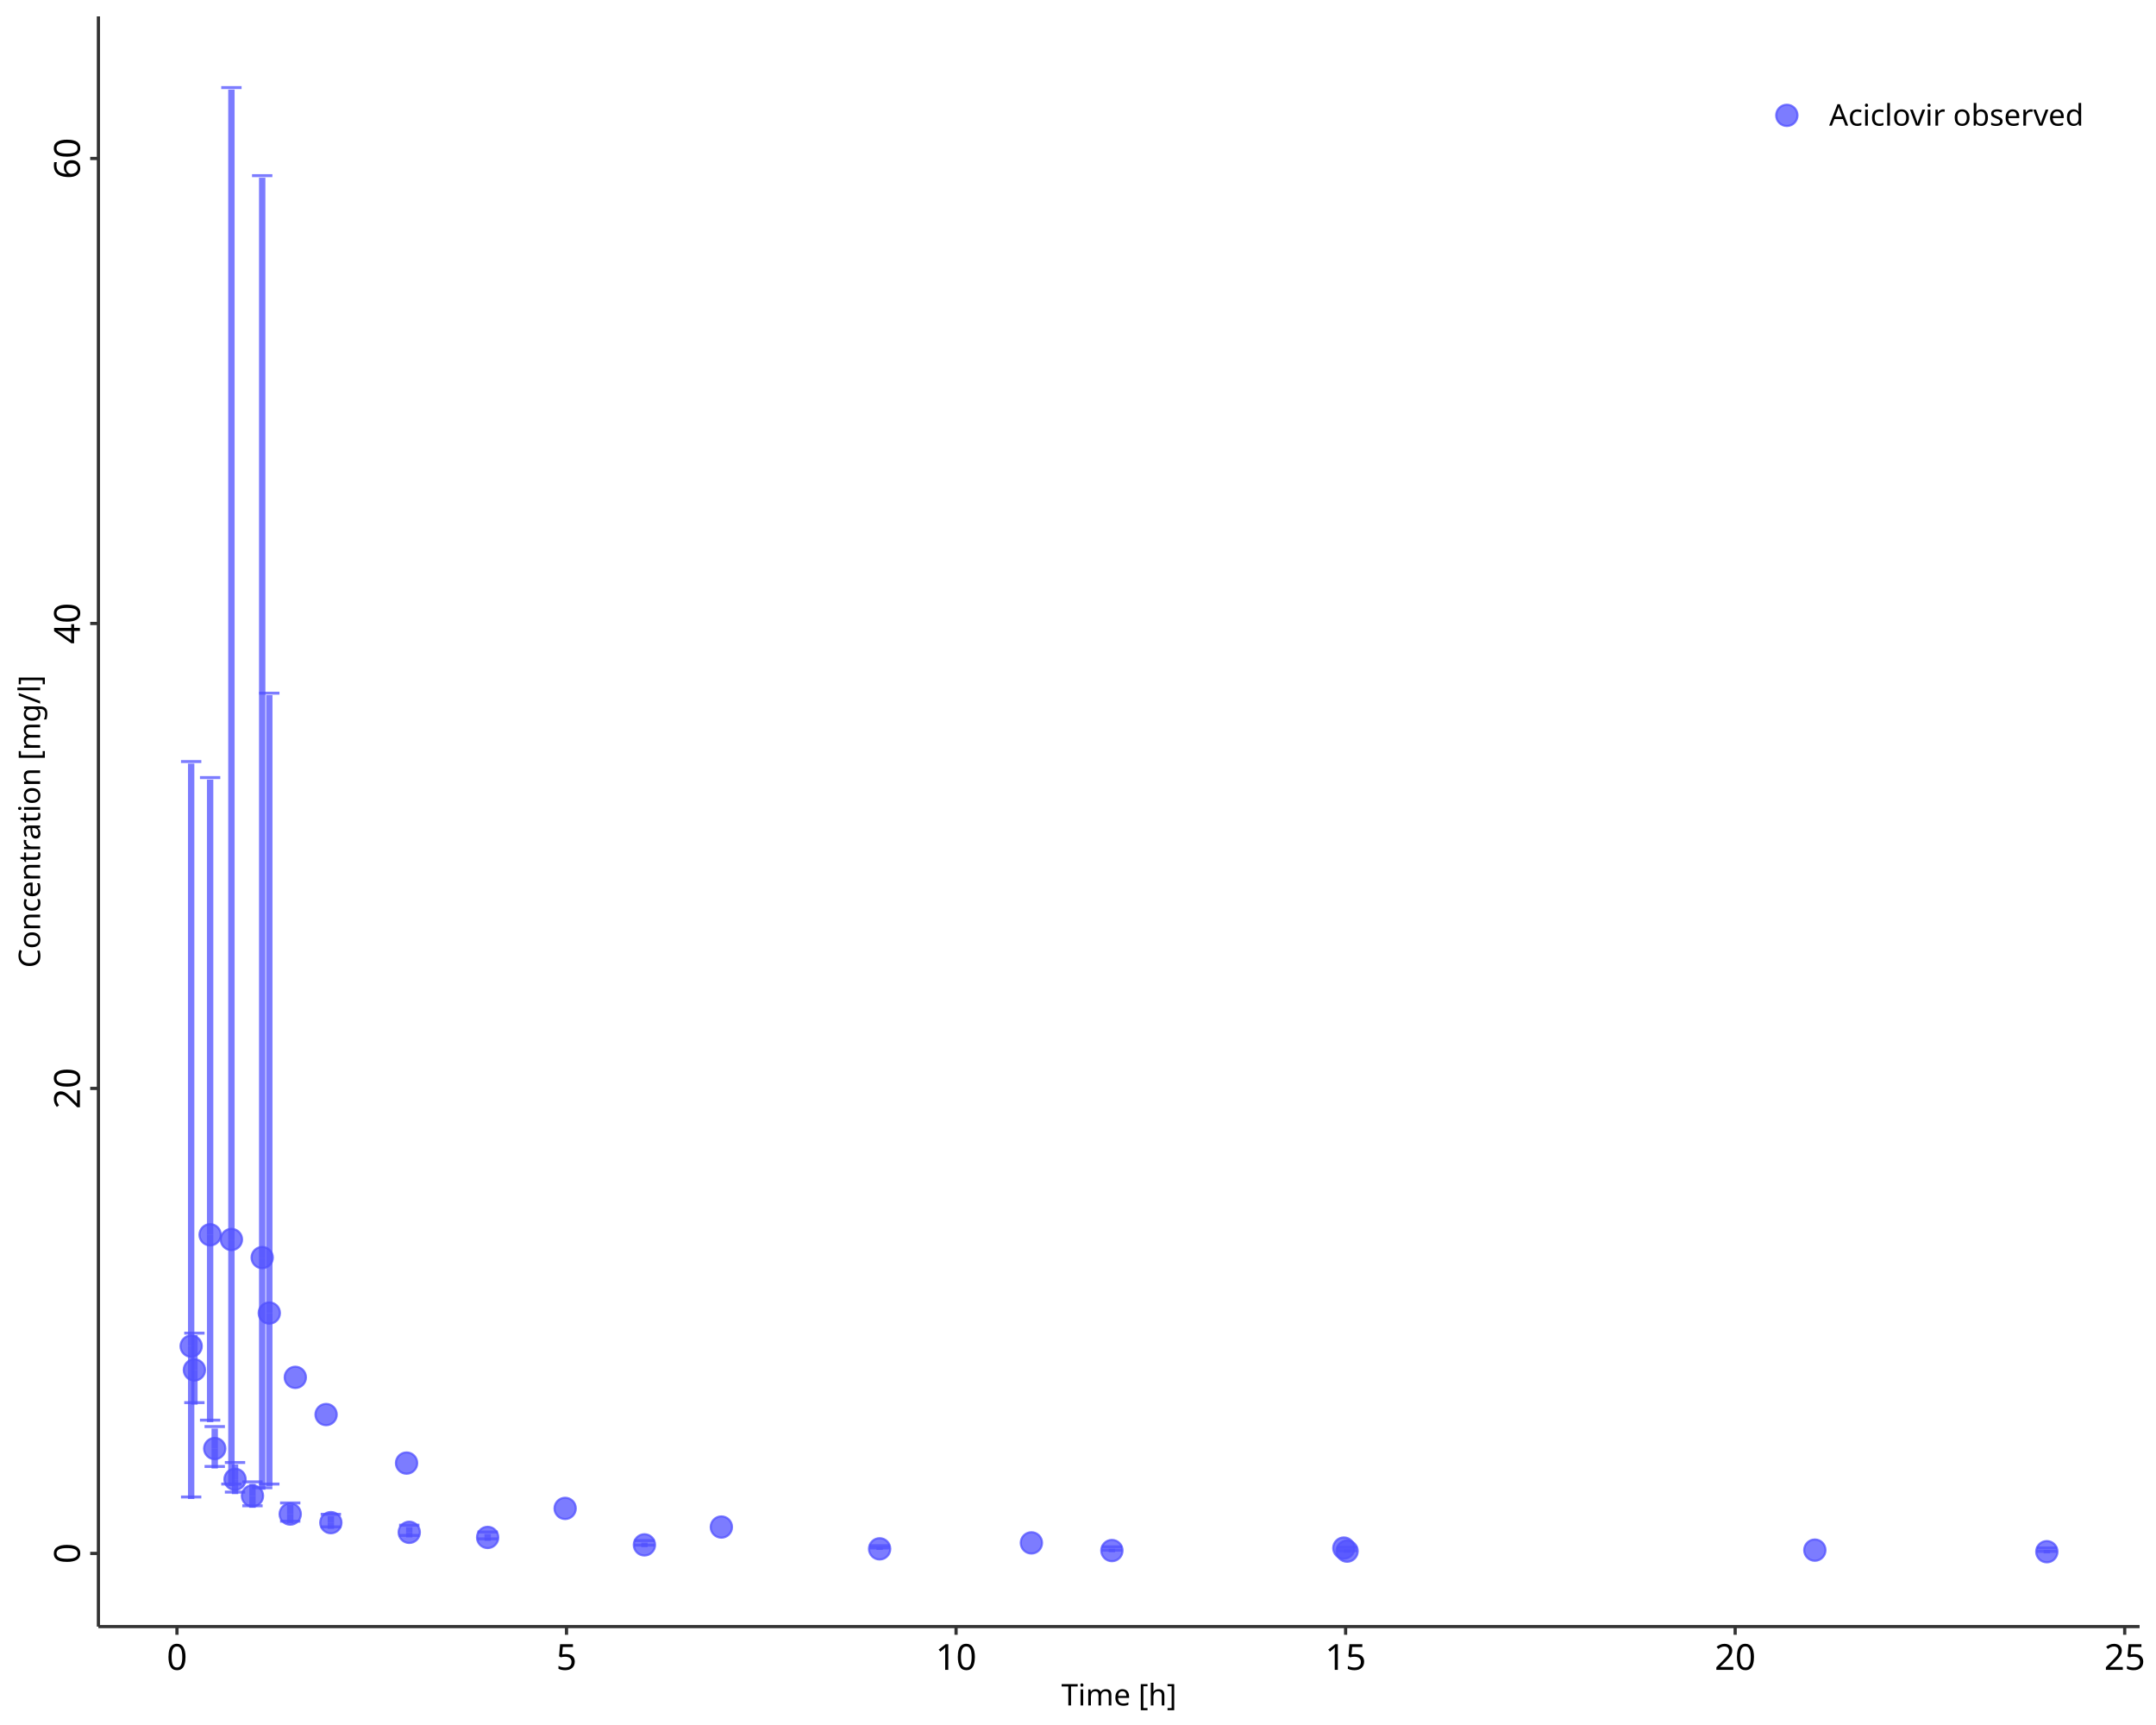
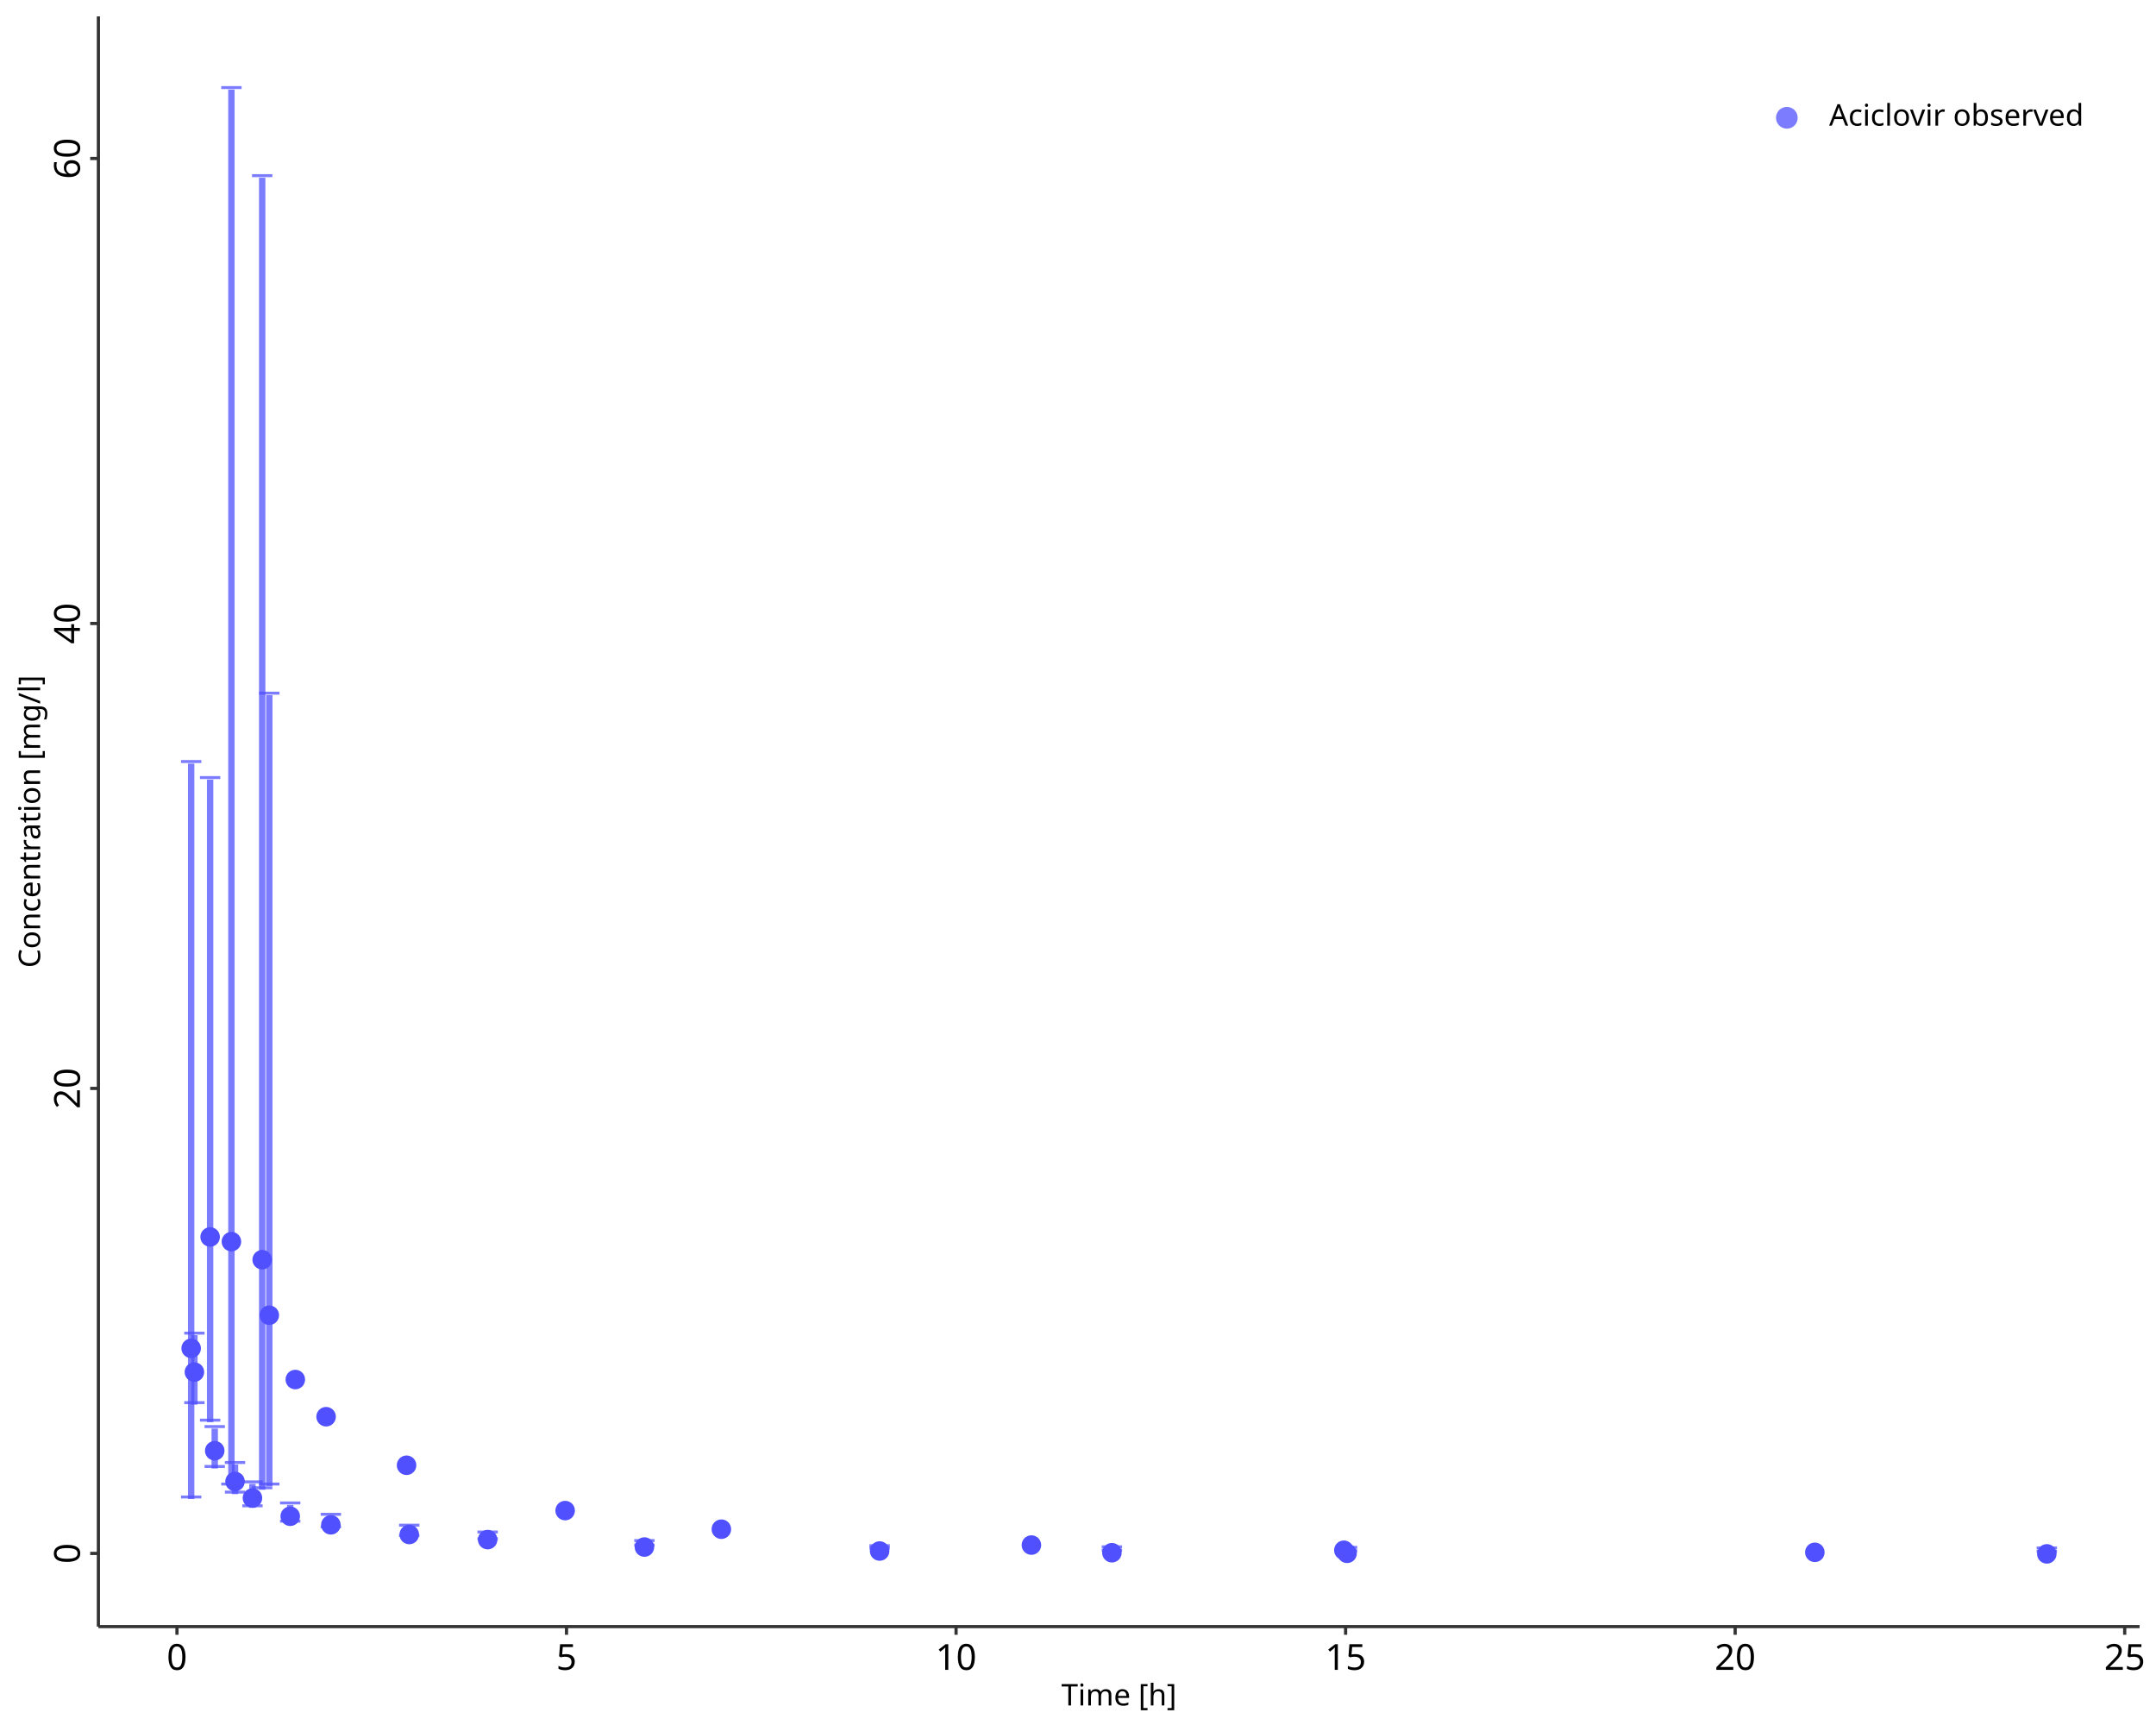
<svg xmlns="http://www.w3.org/2000/svg" class="svglite" data-engine-version="2.0" width="720.00pt" height="576.00pt" viewBox="0 0 720.00 576.00">
  <defs>
    <style type="text/css">
    .svglite line, .svglite polyline, .svglite polygon, .svglite path, .svglite rect, .svglite circle {
      fill: none;
      stroke: #000000;
      stroke-linecap: round;
      stroke-linejoin: round;
      stroke-miterlimit: 10.00;
    }
  </style>
  </defs>
  <rect width="100%" height="100%" style="stroke: none; fill: #FFFFFF;" />
  <defs>
    <clipPath id="cpMC4wMHw3MjAuMDB8MC4wMHw1NzYuMDA=">
      <rect x="0.00" y="0.00" width="720.00" height="576.00" />
    </clipPath>
  </defs>
  <g clip-path="url(#cpMC4wMHw3MjAuMDB8MC4wMHw1NzYuMDA=)">
    <rect x="0.00" y="0.00" width="720.00" height="576.00" style="stroke-width: 1.07; stroke: none; fill: #FFFFFF;" />
  </g>
  <defs>
    <clipPath id="cpMzIuODZ8NzE0LjUyfDUuNDh8NTQzLjE0">
      <rect x="32.86" y="5.48" width="681.66" height="537.66" />
    </clipPath>
  </defs>
  <g clip-path="url(#cpMzIuODZ8NzE0LjUyfDUuNDh8NTQzLjE0)">
    <rect x="32.86" y="5.48" width="681.66" height="537.66" style="stroke-width: 1.07; stroke: none; fill: #FFFFFF;" />
  </g>
  <g clip-path="url(#cpMC4wMHw3MjAuMDB8MC4wMHw1NzYuMDA=)">
</g>
  <g clip-path="url(#cpMzIuODZ8NzE0LjUyfDUuNDh8NTQzLjE0)">
</g>
  <g clip-path="url(#cpMC4wMHw3MjAuMDB8MC4wMHw1NzYuMDA=)">
</g>
  <g clip-path="url(#cpMzIuODZ8NzE0LjUyfDUuNDh8NTQzLjE0)">
</g>
  <g clip-path="url(#cpMC4wMHw3MjAuMDB8MC4wMHw1NzYuMDA=)">
</g>
  <g clip-path="url(#cpMzIuODZ8NzE0LjUyfDUuNDh8NTQzLjE0)">
</g>
  <g clip-path="url(#cpMC4wMHw3MjAuMDB8MC4wMHw1NzYuMDA=)">
</g>
  <g clip-path="url(#cpMzIuODZ8NzE0LjUyfDUuNDh8NTQzLjE0)">
</g>
  <g clip-path="url(#cpMC4wMHw3MjAuMDB8MC4wMHw1NzYuMDA=)">
</g>
  <g clip-path="url(#cpMzIuODZ8NzE0LjUyfDUuNDh8NTQzLjE0)">
</g>
  <g clip-path="url(#cpMC4wMHw3MjAuMDB8MC4wMHw1NzYuMDA=)">
</g>
  <g clip-path="url(#cpMzIuODZ8NzE0LjUyfDUuNDh8NTQzLjE0)">
</g>
  <g clip-path="url(#cpMC4wMHw3MjAuMDB8MC4wMHw1NzYuMDA=)">
</g>
  <g clip-path="url(#cpMzIuODZ8NzE0LjUyfDUuNDh8NTQzLjE0)">
</g>
  <g clip-path="url(#cpMC4wMHw3MjAuMDB8MC4wMHw1NzYuMDA=)">
</g>
  <g clip-path="url(#cpMzIuODZ8NzE0LjUyfDUuNDh8NTQzLjE0)">
</g>
  <g clip-path="url(#cpMC4wMHw3MjAuMDB8MC4wMHw1NzYuMDA=)">
</g>
  <g clip-path="url(#cpMzIuODZ8NzE0LjUyfDUuNDh8NTQzLjE0)">
</g>
  <g clip-path="url(#cpMC4wMHw3MjAuMDB8MC4wMHw1NzYuMDA=)">
</g>
  <g clip-path="url(#cpMzIuODZ8NzE0LjUyfDUuNDh8NTQzLjE0)">
</g>
  <g clip-path="url(#cpMC4wMHw3MjAuMDB8MC4wMHw1NzYuMDA=)">
</g>
  <g clip-path="url(#cpMzIuODZ8NzE0LjUyfDUuNDh8NTQzLjE0)">
</g>
  <g clip-path="url(#cpMC4wMHw3MjAuMDB8MC4wMHw1NzYuMDA=)">
</g>
  <g clip-path="url(#cpMzIuODZ8NzE0LjUyfDUuNDh8NTQzLjE0)">
</g>
  <g clip-path="url(#cpMC4wMHw3MjAuMDB8MC4wMHw1NzYuMDA=)">
</g>
  <g clip-path="url(#cpMzIuODZ8NzE0LjUyfDUuNDh8NTQzLjE0)">
</g>
  <g clip-path="url(#cpMC4wMHw3MjAuMDB8MC4wMHw1NzYuMDA=)">
</g>
  <g clip-path="url(#cpMzIuODZ8NzE0LjUyfDUuNDh8NTQzLjE0)">
</g>
  <g clip-path="url(#cpMC4wMHw3MjAuMDB8MC4wMHw1NzYuMDA=)">
</g>
  <g clip-path="url(#cpMzIuODZ8NzE0LjUyfDUuNDh8NTQzLjE0)">
</g>
  <g clip-path="url(#cpMC4wMHw3MjAuMDB8MC4wMHw1NzYuMDA=)">
</g>
  <g clip-path="url(#cpMzIuODZ8NzE0LjUyfDUuNDh8NTQzLjE0)">
    <line x1="63.84" y1="500.55" x2="63.84" y2="449.50" style="stroke-width: 2.13; stroke: #5050FF; stroke-opacity: 0.75; stroke-linecap: butt;" />
    <line x1="70.17" y1="474.90" x2="70.17" y2="412.31" style="stroke-width: 2.13; stroke: #5050FF; stroke-opacity: 0.75; stroke-linecap: butt;" />
    <line x1="77.28" y1="496.22" x2="77.28" y2="413.88" style="stroke-width: 2.13; stroke: #5050FF; stroke-opacity: 0.75; stroke-linecap: butt;" />
    <line x1="87.56" y1="497.46" x2="87.56" y2="419.92" style="stroke-width: 2.13; stroke: #5050FF; stroke-opacity: 0.75; stroke-linecap: butt;" />
    <line x1="89.93" y1="496.22" x2="89.93" y2="438.44" style="stroke-width: 2.13; stroke: #5050FF; stroke-opacity: 0.75; stroke-linecap: butt;" />
    <line x1="64.92" y1="469.04" x2="64.92" y2="457.44" style="stroke-width: 2.13; stroke: #5050FF; stroke-opacity: 0.75; stroke-linecap: butt;" />
    <line x1="71.71" y1="490.35" x2="71.71" y2="483.69" style="stroke-width: 2.13; stroke: #5050FF; stroke-opacity: 0.75; stroke-linecap: butt;" />
    <line x1="78.49" y1="498.91" x2="78.49" y2="493.97" style="stroke-width: 2.13; stroke: #5050FF; stroke-opacity: 0.75; stroke-linecap: butt;" />
    <line x1="84.31" y1="503.48" x2="84.31" y2="499.49" style="stroke-width: 2.13; stroke: #5050FF; stroke-opacity: 0.75; stroke-linecap: butt;" />
    <line x1="96.92" y1="508.62" x2="96.92" y2="505.57" style="stroke-width: 2.13; stroke: #5050FF; stroke-opacity: 0.75; stroke-linecap: butt;" />
    <line x1="110.49" y1="510.52" x2="110.49" y2="508.43" style="stroke-width: 2.13; stroke: #5050FF; stroke-opacity: 0.75; stroke-linecap: butt;" />
    <line x1="136.67" y1="513.37" x2="136.67" y2="511.66" style="stroke-width: 2.13; stroke: #5050FF; stroke-opacity: 0.75; stroke-linecap: butt;" />
    <line x1="162.85" y1="514.52" x2="162.85" y2="513.37" style="stroke-width: 2.13; stroke: #5050FF; stroke-opacity: 0.75; stroke-linecap: butt;" />
    <line x1="215.21" y1="516.61" x2="215.21" y2="515.85" style="stroke-width: 2.13; stroke: #5050FF; stroke-opacity: 0.75; stroke-linecap: butt;" />
    <line x1="293.75" y1="517.56" x2="293.75" y2="517.18" style="stroke-width: 2.13; stroke: #5050FF; stroke-opacity: 0.75; stroke-linecap: butt;" />
    <line x1="371.32" y1="518.32" x2="371.32" y2="517.75" style="stroke-width: 2.13; stroke: #5050FF; stroke-opacity: 0.75; stroke-linecap: butt;" />
    <line x1="449.86" y1="518.51" x2="449.86" y2="517.94" style="stroke-width: 2.13; stroke: #5050FF; stroke-opacity: 0.75; stroke-linecap: butt;" />
    <line x1="683.54" y1="518.70" x2="683.54" y2="518.13" style="stroke-width: 2.13; stroke: #5050FF; stroke-opacity: 0.75; stroke-linecap: butt;" />
    <line x1="63.84" y1="449.50" x2="63.84" y2="254.97" style="stroke-width: 2.13; stroke: #5050FF; stroke-opacity: 0.75; stroke-linecap: butt;" />
    <line x1="70.17" y1="412.31" x2="70.17" y2="260.32" style="stroke-width: 2.13; stroke: #5050FF; stroke-opacity: 0.75; stroke-linecap: butt;" />
    <line x1="77.28" y1="413.88" x2="77.28" y2="29.92" style="stroke-width: 2.13; stroke: #5050FF; stroke-opacity: 0.75; stroke-linecap: butt;" />
    <line x1="87.56" y1="419.92" x2="87.56" y2="59.34" style="stroke-width: 2.13; stroke: #5050FF; stroke-opacity: 0.75; stroke-linecap: butt;" />
    <line x1="89.93" y1="438.44" x2="89.93" y2="232.13" style="stroke-width: 2.13; stroke: #5050FF; stroke-opacity: 0.75; stroke-linecap: butt;" />
    <line x1="64.92" y1="457.44" x2="64.92" y2="445.83" style="stroke-width: 2.13; stroke: #5050FF; stroke-opacity: 0.75; stroke-linecap: butt;" />
    <line x1="71.71" y1="483.69" x2="71.71" y2="477.03" style="stroke-width: 2.13; stroke: #5050FF; stroke-opacity: 0.75; stroke-linecap: butt;" />
    <line x1="78.49" y1="493.97" x2="78.49" y2="489.02" style="stroke-width: 2.13; stroke: #5050FF; stroke-opacity: 0.75; stroke-linecap: butt;" />
    <line x1="84.31" y1="499.49" x2="84.31" y2="495.49" style="stroke-width: 2.13; stroke: #5050FF; stroke-opacity: 0.75; stroke-linecap: butt;" />
    <line x1="96.92" y1="505.57" x2="96.92" y2="502.53" style="stroke-width: 2.13; stroke: #5050FF; stroke-opacity: 0.75; stroke-linecap: butt;" />
    <line x1="110.49" y1="508.43" x2="110.49" y2="506.33" style="stroke-width: 2.13; stroke: #5050FF; stroke-opacity: 0.75; stroke-linecap: butt;" />
    <line x1="136.67" y1="511.66" x2="136.67" y2="509.95" style="stroke-width: 2.13; stroke: #5050FF; stroke-opacity: 0.75; stroke-linecap: butt;" />
    <line x1="162.85" y1="513.37" x2="162.85" y2="512.23" style="stroke-width: 2.13; stroke: #5050FF; stroke-opacity: 0.75; stroke-linecap: butt;" />
    <line x1="215.21" y1="515.85" x2="215.21" y2="515.09" style="stroke-width: 2.13; stroke: #5050FF; stroke-opacity: 0.75; stroke-linecap: butt;" />
    <line x1="293.75" y1="517.18" x2="293.75" y2="516.80" style="stroke-width: 2.13; stroke: #5050FF; stroke-opacity: 0.75; stroke-linecap: butt;" />
    <line x1="371.32" y1="517.75" x2="371.32" y2="517.18" style="stroke-width: 2.13; stroke: #5050FF; stroke-opacity: 0.75; stroke-linecap: butt;" />
    <line x1="449.86" y1="517.94" x2="449.86" y2="517.37" style="stroke-width: 2.13; stroke: #5050FF; stroke-opacity: 0.75; stroke-linecap: butt;" />
    <line x1="683.54" y1="518.13" x2="683.54" y2="517.56" style="stroke-width: 2.13; stroke: #5050FF; stroke-opacity: 0.75; stroke-linecap: butt;" />
    <text x="63.84" y="498.01" text-anchor="middle" style="font-size: 15.17px; fill: #5050FF; fill-opacity: 0.75; font-family: sans;" textLength="8.44px" lengthAdjust="spacingAndGlyphs">_</text>
    <text x="70.17" y="472.36" text-anchor="middle" style="font-size: 15.17px; fill: #5050FF; fill-opacity: 0.75; font-family: sans;" textLength="8.44px" lengthAdjust="spacingAndGlyphs">_</text>
    <text x="77.28" y="493.69" text-anchor="middle" style="font-size: 15.17px; fill: #5050FF; fill-opacity: 0.75; font-family: sans;" textLength="8.44px" lengthAdjust="spacingAndGlyphs">_</text>
    <text x="87.56" y="494.93" text-anchor="middle" style="font-size: 15.17px; fill: #5050FF; fill-opacity: 0.75; font-family: sans;" textLength="8.44px" lengthAdjust="spacingAndGlyphs">_</text>
    <text x="89.93" y="493.69" text-anchor="middle" style="font-size: 15.17px; fill: #5050FF; fill-opacity: 0.75; font-family: sans;" textLength="8.44px" lengthAdjust="spacingAndGlyphs">_</text>
    <text x="64.92" y="466.51" text-anchor="middle" style="font-size: 15.17px; fill: #5050FF; fill-opacity: 0.75; font-family: sans;" textLength="8.44px" lengthAdjust="spacingAndGlyphs">_</text>
    <text x="71.71" y="487.82" text-anchor="middle" style="font-size: 15.17px; fill: #5050FF; fill-opacity: 0.75; font-family: sans;" textLength="8.44px" lengthAdjust="spacingAndGlyphs">_</text>
    <text x="78.49" y="496.38" text-anchor="middle" style="font-size: 15.17px; fill: #5050FF; fill-opacity: 0.75; font-family: sans;" textLength="8.44px" lengthAdjust="spacingAndGlyphs">_</text>
    <text x="84.31" y="500.95" text-anchor="middle" style="font-size: 15.17px; fill: #5050FF; fill-opacity: 0.75; font-family: sans;" textLength="8.44px" lengthAdjust="spacingAndGlyphs">_</text>
    <text x="96.92" y="506.09" text-anchor="middle" style="font-size: 15.17px; fill: #5050FF; fill-opacity: 0.75; font-family: sans;" textLength="8.44px" lengthAdjust="spacingAndGlyphs">_</text>
    <text x="110.49" y="507.99" text-anchor="middle" style="font-size: 15.17px; fill: #5050FF; fill-opacity: 0.75; font-family: sans;" textLength="8.44px" lengthAdjust="spacingAndGlyphs">_</text>
    <text x="136.67" y="510.84" text-anchor="middle" style="font-size: 15.17px; fill: #5050FF; fill-opacity: 0.75; font-family: sans;" textLength="8.44px" lengthAdjust="spacingAndGlyphs">_</text>
    <text x="162.85" y="511.99" text-anchor="middle" style="font-size: 15.17px; fill: #5050FF; fill-opacity: 0.75; font-family: sans;" textLength="8.44px" lengthAdjust="spacingAndGlyphs">_</text>
    <text x="215.21" y="514.08" text-anchor="middle" style="font-size: 15.17px; fill: #5050FF; fill-opacity: 0.75; font-family: sans;" textLength="8.44px" lengthAdjust="spacingAndGlyphs">_</text>
    <text x="293.75" y="515.03" text-anchor="middle" style="font-size: 15.17px; fill: #5050FF; fill-opacity: 0.75; font-family: sans;" textLength="8.44px" lengthAdjust="spacingAndGlyphs">_</text>
    <text x="371.32" y="515.79" text-anchor="middle" style="font-size: 15.17px; fill: #5050FF; fill-opacity: 0.75; font-family: sans;" textLength="8.44px" lengthAdjust="spacingAndGlyphs">_</text>
    <text x="449.86" y="515.98" text-anchor="middle" style="font-size: 15.17px; fill: #5050FF; fill-opacity: 0.75; font-family: sans;" textLength="8.44px" lengthAdjust="spacingAndGlyphs">_</text>
    <text x="683.54" y="516.17" text-anchor="middle" style="font-size: 15.17px; fill: #5050FF; fill-opacity: 0.75; font-family: sans;" textLength="8.44px" lengthAdjust="spacingAndGlyphs">_</text>
    <text x="63.84" y="252.44" text-anchor="middle" style="font-size: 15.17px; fill: #5050FF; fill-opacity: 0.75; font-family: sans;" textLength="8.44px" lengthAdjust="spacingAndGlyphs">_</text>
    <text x="70.17" y="257.79" text-anchor="middle" style="font-size: 15.17px; fill: #5050FF; fill-opacity: 0.75; font-family: sans;" textLength="8.44px" lengthAdjust="spacingAndGlyphs">_</text>
    <text x="77.28" y="27.39" text-anchor="middle" style="font-size: 15.17px; fill: #5050FF; fill-opacity: 0.75; font-family: sans;" textLength="8.44px" lengthAdjust="spacingAndGlyphs">_</text>
    <text x="87.56" y="56.80" text-anchor="middle" style="font-size: 15.17px; fill: #5050FF; fill-opacity: 0.75; font-family: sans;" textLength="8.44px" lengthAdjust="spacingAndGlyphs">_</text>
    <text x="89.93" y="229.60" text-anchor="middle" style="font-size: 15.17px; fill: #5050FF; fill-opacity: 0.75; font-family: sans;" textLength="8.44px" lengthAdjust="spacingAndGlyphs">_</text>
    <text x="64.92" y="443.30" text-anchor="middle" style="font-size: 15.17px; fill: #5050FF; fill-opacity: 0.75; font-family: sans;" textLength="8.44px" lengthAdjust="spacingAndGlyphs">_</text>
    <text x="71.71" y="474.50" text-anchor="middle" style="font-size: 15.17px; fill: #5050FF; fill-opacity: 0.75; font-family: sans;" textLength="8.44px" lengthAdjust="spacingAndGlyphs">_</text>
    <text x="78.49" y="486.49" text-anchor="middle" style="font-size: 15.17px; fill: #5050FF; fill-opacity: 0.75; font-family: sans;" textLength="8.44px" lengthAdjust="spacingAndGlyphs">_</text>
    <text x="84.31" y="492.96" text-anchor="middle" style="font-size: 15.17px; fill: #5050FF; fill-opacity: 0.75; font-family: sans;" textLength="8.44px" lengthAdjust="spacingAndGlyphs">_</text>
    <text x="96.92" y="500.00" text-anchor="middle" style="font-size: 15.17px; fill: #5050FF; fill-opacity: 0.75; font-family: sans;" textLength="8.44px" lengthAdjust="spacingAndGlyphs">_</text>
    <text x="110.49" y="503.80" text-anchor="middle" style="font-size: 15.17px; fill: #5050FF; fill-opacity: 0.75; font-family: sans;" textLength="8.44px" lengthAdjust="spacingAndGlyphs">_</text>
    <text x="136.67" y="507.42" text-anchor="middle" style="font-size: 15.17px; fill: #5050FF; fill-opacity: 0.75; font-family: sans;" textLength="8.44px" lengthAdjust="spacingAndGlyphs">_</text>
    <text x="162.85" y="509.70" text-anchor="middle" style="font-size: 15.17px; fill: #5050FF; fill-opacity: 0.75; font-family: sans;" textLength="8.44px" lengthAdjust="spacingAndGlyphs">_</text>
    <text x="215.21" y="512.56" text-anchor="middle" style="font-size: 15.17px; fill: #5050FF; fill-opacity: 0.75; font-family: sans;" textLength="8.44px" lengthAdjust="spacingAndGlyphs">_</text>
    <text x="293.75" y="514.27" text-anchor="middle" style="font-size: 15.17px; fill: #5050FF; fill-opacity: 0.75; font-family: sans;" textLength="8.44px" lengthAdjust="spacingAndGlyphs">_</text>
    <text x="371.32" y="514.65" text-anchor="middle" style="font-size: 15.17px; fill: #5050FF; fill-opacity: 0.75; font-family: sans;" textLength="8.44px" lengthAdjust="spacingAndGlyphs">_</text>
    <text x="449.86" y="514.84" text-anchor="middle" style="font-size: 15.17px; fill: #5050FF; fill-opacity: 0.75; font-family: sans;" textLength="8.44px" lengthAdjust="spacingAndGlyphs">_</text>
    <text x="683.54" y="515.03" text-anchor="middle" style="font-size: 15.17px; fill: #5050FF; fill-opacity: 0.75; font-family: sans;" textLength="8.44px" lengthAdjust="spacingAndGlyphs">_</text>
-     <circle cx="63.84" cy="449.50" r="3.56" style="stroke-width: 0.71; stroke: #5050FF; stroke-opacity: 0.75; fill: #5050FF; fill-opacity: 0.75;" />
-     <circle cx="70.17" cy="412.31" r="3.56" style="stroke-width: 0.71; stroke: #5050FF; stroke-opacity: 0.75; fill: #5050FF; fill-opacity: 0.75;" />
-     <circle cx="77.28" cy="413.88" r="3.56" style="stroke-width: 0.71; stroke: #5050FF; stroke-opacity: 0.75; fill: #5050FF; fill-opacity: 0.75;" />
-     <circle cx="87.56" cy="419.92" r="3.56" style="stroke-width: 0.71; stroke: #5050FF; stroke-opacity: 0.75; fill: #5050FF; fill-opacity: 0.75;" />
-     <circle cx="89.93" cy="438.44" r="3.56" style="stroke-width: 0.71; stroke: #5050FF; stroke-opacity: 0.75; fill: #5050FF; fill-opacity: 0.75;" />
-     <circle cx="98.62" cy="459.92" r="3.56" style="stroke-width: 0.71; stroke: #5050FF; stroke-opacity: 0.75; fill: #5050FF; fill-opacity: 0.75;" />
-     <circle cx="108.90" cy="472.34" r="3.56" style="stroke-width: 0.71; stroke: #5050FF; stroke-opacity: 0.75; fill: #5050FF; fill-opacity: 0.75;" />
-     <circle cx="135.77" cy="488.54" r="3.56" style="stroke-width: 0.71; stroke: #5050FF; stroke-opacity: 0.75; fill: #5050FF; fill-opacity: 0.75;" />
-     <circle cx="188.73" cy="503.68" r="3.56" style="stroke-width: 0.71; stroke: #5050FF; stroke-opacity: 0.75; fill: #5050FF; fill-opacity: 0.75;" />
-     <circle cx="240.90" cy="509.90" r="3.56" style="stroke-width: 0.71; stroke: #5050FF; stroke-opacity: 0.75; fill: #5050FF; fill-opacity: 0.75;" />
-     <circle cx="344.44" cy="515.19" r="3.56" style="stroke-width: 0.71; stroke: #5050FF; stroke-opacity: 0.75; fill: #5050FF; fill-opacity: 0.75;" />
-     <circle cx="448.78" cy="516.93" r="3.56" style="stroke-width: 0.71; stroke: #5050FF; stroke-opacity: 0.75; fill: #5050FF; fill-opacity: 0.75;" />
-     <circle cx="606.07" cy="517.61" r="3.56" style="stroke-width: 0.71; stroke: #5050FF; stroke-opacity: 0.75; fill: #5050FF; fill-opacity: 0.75;" />
-     <circle cx="64.92" cy="457.44" r="3.56" style="stroke-width: 0.71; stroke: #5050FF; stroke-opacity: 0.75; fill: #5050FF; fill-opacity: 0.75;" />
-     <circle cx="71.71" cy="483.69" r="3.56" style="stroke-width: 0.71; stroke: #5050FF; stroke-opacity: 0.75; fill: #5050FF; fill-opacity: 0.75;" />
-     <circle cx="78.49" cy="493.97" r="3.56" style="stroke-width: 0.71; stroke: #5050FF; stroke-opacity: 0.75; fill: #5050FF; fill-opacity: 0.75;" />
-     <circle cx="84.31" cy="499.49" r="3.56" style="stroke-width: 0.71; stroke: #5050FF; stroke-opacity: 0.75; fill: #5050FF; fill-opacity: 0.75;" />
-     <circle cx="96.92" cy="505.57" r="3.56" style="stroke-width: 0.71; stroke: #5050FF; stroke-opacity: 0.75; fill: #5050FF; fill-opacity: 0.75;" />
-     <circle cx="110.49" cy="508.43" r="3.56" style="stroke-width: 0.71; stroke: #5050FF; stroke-opacity: 0.75; fill: #5050FF; fill-opacity: 0.75;" />
-     <circle cx="136.67" cy="511.66" r="3.56" style="stroke-width: 0.71; stroke: #5050FF; stroke-opacity: 0.75; fill: #5050FF; fill-opacity: 0.75;" />
-     <circle cx="162.85" cy="513.37" r="3.56" style="stroke-width: 0.71; stroke: #5050FF; stroke-opacity: 0.75; fill: #5050FF; fill-opacity: 0.75;" />
-     <circle cx="215.21" cy="515.85" r="3.56" style="stroke-width: 0.71; stroke: #5050FF; stroke-opacity: 0.75; fill: #5050FF; fill-opacity: 0.75;" />
-     <circle cx="293.75" cy="517.18" r="3.56" style="stroke-width: 0.71; stroke: #5050FF; stroke-opacity: 0.75; fill: #5050FF; fill-opacity: 0.75;" />
-     <circle cx="371.32" cy="517.75" r="3.56" style="stroke-width: 0.71; stroke: #5050FF; stroke-opacity: 0.75; fill: #5050FF; fill-opacity: 0.75;" />
-     <circle cx="449.86" cy="517.94" r="3.56" style="stroke-width: 0.71; stroke: #5050FF; stroke-opacity: 0.75; fill: #5050FF; fill-opacity: 0.75;" />
-     <circle cx="683.54" cy="518.13" r="3.56" style="stroke-width: 0.71; stroke: #5050FF; stroke-opacity: 0.75; fill: #5050FF; fill-opacity: 0.75;" />
+     <text x="63.84" y="452.44" text-anchor="middle" style="font-size: 8.54px; fill: #5050FF; font-family: sans;" textLength="5.16px" lengthAdjust="spacingAndGlyphs">●</text>
+     <text x="70.17" y="415.25" text-anchor="middle" style="font-size: 8.54px; fill: #5050FF; font-family: sans;" textLength="5.16px" lengthAdjust="spacingAndGlyphs">●</text>
+     <text x="77.28" y="416.81" text-anchor="middle" style="font-size: 8.54px; fill: #5050FF; font-family: sans;" textLength="5.16px" lengthAdjust="spacingAndGlyphs">●</text>
+     <text x="87.56" y="422.85" text-anchor="middle" style="font-size: 8.54px; fill: #5050FF; font-family: sans;" textLength="5.16px" lengthAdjust="spacingAndGlyphs">●</text>
+     <text x="89.93" y="441.38" text-anchor="middle" style="font-size: 8.54px; fill: #5050FF; font-family: sans;" textLength="5.16px" lengthAdjust="spacingAndGlyphs">●</text>
+     <text x="98.62" y="462.86" text-anchor="middle" style="font-size: 8.54px; fill: #5050FF; font-family: sans;" textLength="5.16px" lengthAdjust="spacingAndGlyphs">●</text>
+     <text x="108.90" y="475.27" text-anchor="middle" style="font-size: 8.54px; fill: #5050FF; font-family: sans;" textLength="5.16px" lengthAdjust="spacingAndGlyphs">●</text>
+     <text x="135.77" y="491.48" text-anchor="middle" style="font-size: 8.54px; fill: #5050FF; font-family: sans;" textLength="5.16px" lengthAdjust="spacingAndGlyphs">●</text>
+     <text x="188.73" y="506.62" text-anchor="middle" style="font-size: 8.54px; fill: #5050FF; font-family: sans;" textLength="5.16px" lengthAdjust="spacingAndGlyphs">●</text>
+     <text x="240.90" y="512.83" text-anchor="middle" style="font-size: 8.54px; fill: #5050FF; font-family: sans;" textLength="5.16px" lengthAdjust="spacingAndGlyphs">●</text>
+     <text x="344.44" y="518.13" text-anchor="middle" style="font-size: 8.54px; fill: #5050FF; font-family: sans;" textLength="5.16px" lengthAdjust="spacingAndGlyphs">●</text>
+     <text x="448.78" y="519.86" text-anchor="middle" style="font-size: 8.54px; fill: #5050FF; font-family: sans;" textLength="5.16px" lengthAdjust="spacingAndGlyphs">●</text>
+     <text x="606.07" y="520.55" text-anchor="middle" style="font-size: 8.54px; fill: #5050FF; font-family: sans;" textLength="5.16px" lengthAdjust="spacingAndGlyphs">●</text>
+     <text x="64.92" y="460.37" text-anchor="middle" style="font-size: 8.54px; fill: #5050FF; font-family: sans;" textLength="5.16px" lengthAdjust="spacingAndGlyphs">●</text>
+     <text x="71.71" y="486.63" text-anchor="middle" style="font-size: 8.54px; fill: #5050FF; font-family: sans;" textLength="5.16px" lengthAdjust="spacingAndGlyphs">●</text>
+     <text x="78.49" y="496.90" text-anchor="middle" style="font-size: 8.54px; fill: #5050FF; font-family: sans;" textLength="5.16px" lengthAdjust="spacingAndGlyphs">●</text>
+     <text x="84.31" y="502.42" text-anchor="middle" style="font-size: 8.54px; fill: #5050FF; font-family: sans;" textLength="5.16px" lengthAdjust="spacingAndGlyphs">●</text>
+     <text x="96.92" y="508.51" text-anchor="middle" style="font-size: 8.54px; fill: #5050FF; font-family: sans;" textLength="5.16px" lengthAdjust="spacingAndGlyphs">●</text>
+     <text x="110.49" y="511.37" text-anchor="middle" style="font-size: 8.54px; fill: #5050FF; font-family: sans;" textLength="5.16px" lengthAdjust="spacingAndGlyphs">●</text>
+     <text x="136.67" y="514.60" text-anchor="middle" style="font-size: 8.54px; fill: #5050FF; font-family: sans;" textLength="5.16px" lengthAdjust="spacingAndGlyphs">●</text>
+     <text x="162.85" y="516.31" text-anchor="middle" style="font-size: 8.54px; fill: #5050FF; font-family: sans;" textLength="5.16px" lengthAdjust="spacingAndGlyphs">●</text>
+     <text x="215.21" y="518.79" text-anchor="middle" style="font-size: 8.54px; fill: #5050FF; font-family: sans;" textLength="5.16px" lengthAdjust="spacingAndGlyphs">●</text>
+     <text x="293.75" y="520.12" text-anchor="middle" style="font-size: 8.54px; fill: #5050FF; font-family: sans;" textLength="5.16px" lengthAdjust="spacingAndGlyphs">●</text>
+     <text x="371.32" y="520.69" text-anchor="middle" style="font-size: 8.54px; fill: #5050FF; font-family: sans;" textLength="5.16px" lengthAdjust="spacingAndGlyphs">●</text>
+     <text x="449.86" y="520.88" text-anchor="middle" style="font-size: 8.54px; fill: #5050FF; font-family: sans;" textLength="5.16px" lengthAdjust="spacingAndGlyphs">●</text>
+     <text x="683.54" y="521.07" text-anchor="middle" style="font-size: 8.54px; fill: #5050FF; font-family: sans;" textLength="5.16px" lengthAdjust="spacingAndGlyphs">●</text>
  </g>
  <g clip-path="url(#cpMC4wMHw3MjAuMDB8MC4wMHw1NzYuMDA=)">
    <polyline points="32.86,543.14 32.86,5.48 " style="stroke-width: 1.07; stroke: #333333; stroke-linecap: butt;" />
    <text transform="translate(26.68,518.70) rotate(-90)" text-anchor="middle" style="font-size: 12.00px; font-family: sans;" textLength="6.67px" lengthAdjust="spacingAndGlyphs">0</text>
    <text transform="translate(26.68,363.44) rotate(-90)" text-anchor="middle" style="font-size: 12.00px; font-family: sans;" textLength="13.35px" lengthAdjust="spacingAndGlyphs">20</text>
    <text transform="translate(26.68,208.18) rotate(-90)" text-anchor="middle" style="font-size: 12.00px; font-family: sans;" textLength="13.35px" lengthAdjust="spacingAndGlyphs">40</text>
    <text transform="translate(26.68,52.92) rotate(-90)" text-anchor="middle" style="font-size: 12.00px; font-family: sans;" textLength="13.35px" lengthAdjust="spacingAndGlyphs">60</text>
    <polyline points="30.12,518.70 32.86,518.70 " style="stroke-width: 1.07; stroke: #333333; stroke-linecap: butt;" />
    <polyline points="30.12,363.44 32.86,363.44 " style="stroke-width: 1.07; stroke: #333333; stroke-linecap: butt;" />
    <polyline points="30.12,208.18 32.86,208.18 " style="stroke-width: 1.07; stroke: #333333; stroke-linecap: butt;" />
    <polyline points="30.12,52.92 32.86,52.92 " style="stroke-width: 1.07; stroke: #333333; stroke-linecap: butt;" />
    <polyline points="32.86,543.14 714.52,543.14 " style="stroke-width: 1.07; stroke: #333333; stroke-linecap: butt;" />
    <polyline points="59.10,545.88 59.10,543.14 " style="stroke-width: 1.07; stroke: #333333; stroke-linecap: butt;" />
    <polyline points="189.19,545.88 189.19,543.14 " style="stroke-width: 1.07; stroke: #333333; stroke-linecap: butt;" />
    <polyline points="319.28,545.88 319.28,543.14 " style="stroke-width: 1.07; stroke: #333333; stroke-linecap: butt;" />
    <polyline points="449.37,545.88 449.37,543.14 " style="stroke-width: 1.07; stroke: #333333; stroke-linecap: butt;" />
    <polyline points="579.46,545.88 579.46,543.14 " style="stroke-width: 1.07; stroke: #333333; stroke-linecap: butt;" />
    <polyline points="709.55,545.88 709.55,543.14 " style="stroke-width: 1.07; stroke: #333333; stroke-linecap: butt;" />
    <text x="59.10" y="557.58" text-anchor="middle" style="font-size: 12.00px; font-family: sans;" textLength="6.67px" lengthAdjust="spacingAndGlyphs">0</text>
    <text x="189.19" y="557.58" text-anchor="middle" style="font-size: 12.00px; font-family: sans;" textLength="6.67px" lengthAdjust="spacingAndGlyphs">5</text>
    <text x="319.28" y="557.58" text-anchor="middle" style="font-size: 12.00px; font-family: sans;" textLength="13.35px" lengthAdjust="spacingAndGlyphs">10</text>
    <text x="449.37" y="557.58" text-anchor="middle" style="font-size: 12.00px; font-family: sans;" textLength="13.35px" lengthAdjust="spacingAndGlyphs">15</text>
    <text x="579.46" y="557.58" text-anchor="middle" style="font-size: 12.00px; font-family: sans;" textLength="13.35px" lengthAdjust="spacingAndGlyphs">20</text>
    <text x="709.55" y="557.58" text-anchor="middle" style="font-size: 12.00px; font-family: sans;" textLength="13.35px" lengthAdjust="spacingAndGlyphs">25</text>
    <text x="373.69" y="569.48" text-anchor="middle" style="font-size: 10.00px; font-family: sans;" textLength="36.12px" lengthAdjust="spacingAndGlyphs">Time [h]</text>
    <text transform="translate(13.40,274.31) rotate(-90)" text-anchor="middle" style="font-size: 10.00px; font-family: sans;" textLength="89.50px" lengthAdjust="spacingAndGlyphs">Concentration [mg/l]</text>
    <rect x="582.60" y="18.92" width="114.88" height="33.72" style="stroke-width: 0.75; stroke: none;" />
    <rect x="588.08" y="29.88" width="17.28" height="17.28" style="stroke-width: 0.75; stroke: none;" />
-     <circle cx="596.72" cy="38.52" r="3.56" style="stroke-width: 0.71; stroke: #5050FF; stroke-opacity: 0.75; fill: #5050FF; fill-opacity: 0.75;" />
+     <text x="596.72" y="41.78" text-anchor="middle" style="font-size: 9.48px; fill: #5050FF; fill-opacity: 0.75; font-family: sans;" textLength="5.73px" lengthAdjust="spacingAndGlyphs">●</text>
    <text x="610.84" y="41.96" style="font-size: 10.00px; font-family: sans;" textLength="81.16px" lengthAdjust="spacingAndGlyphs">Aciclovir observed</text>
  </g>
</svg>
